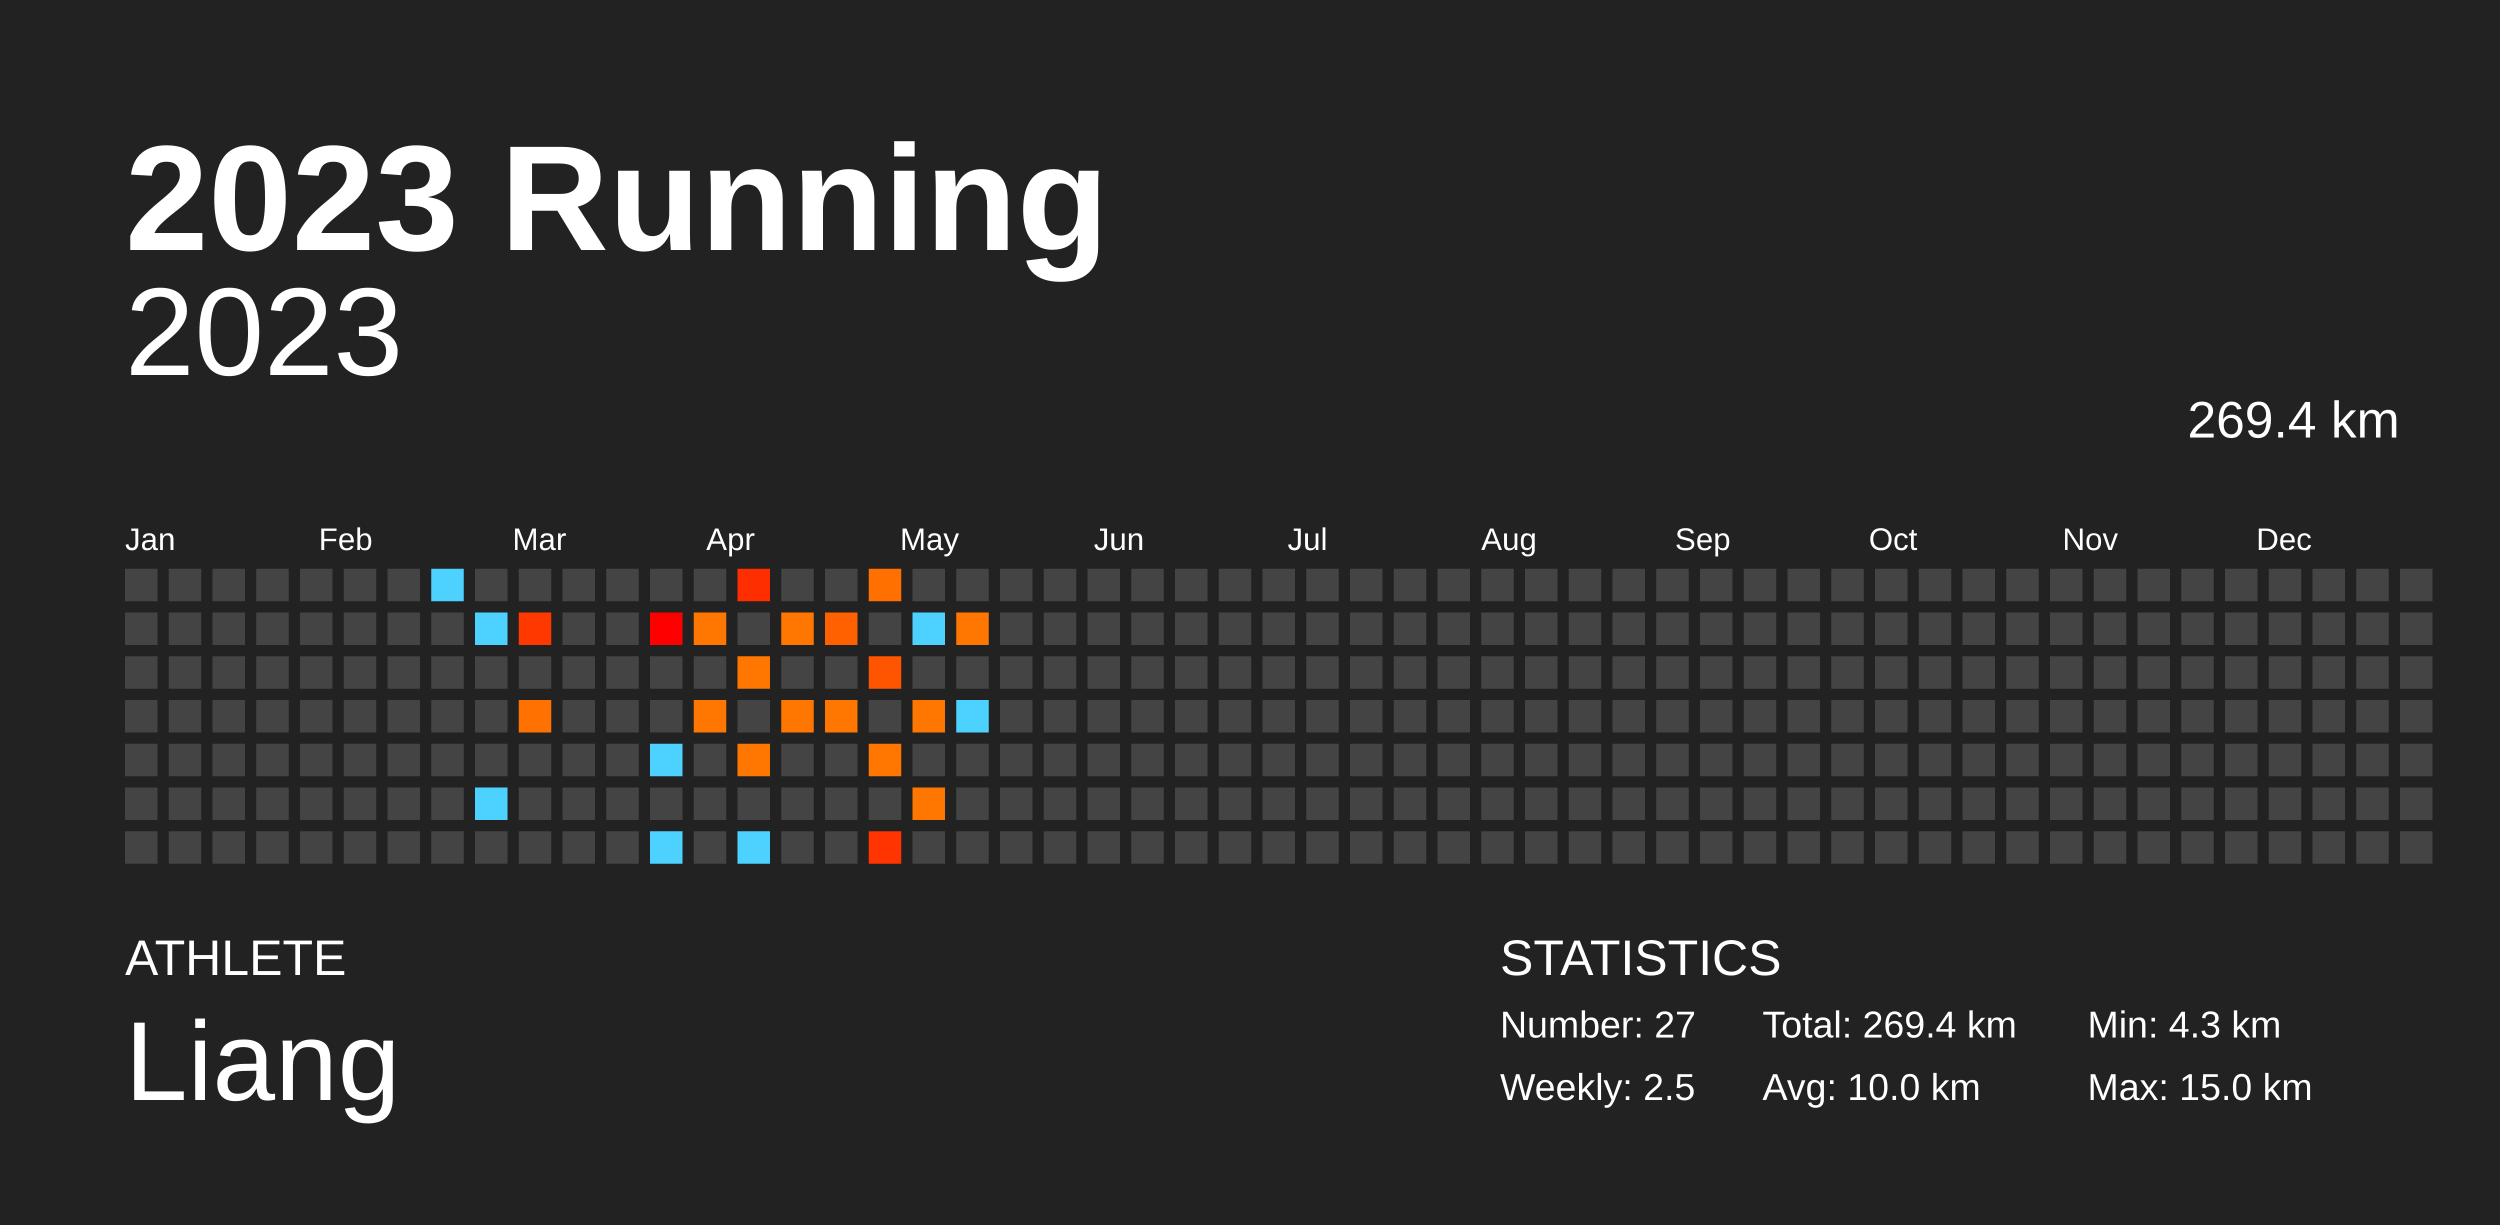
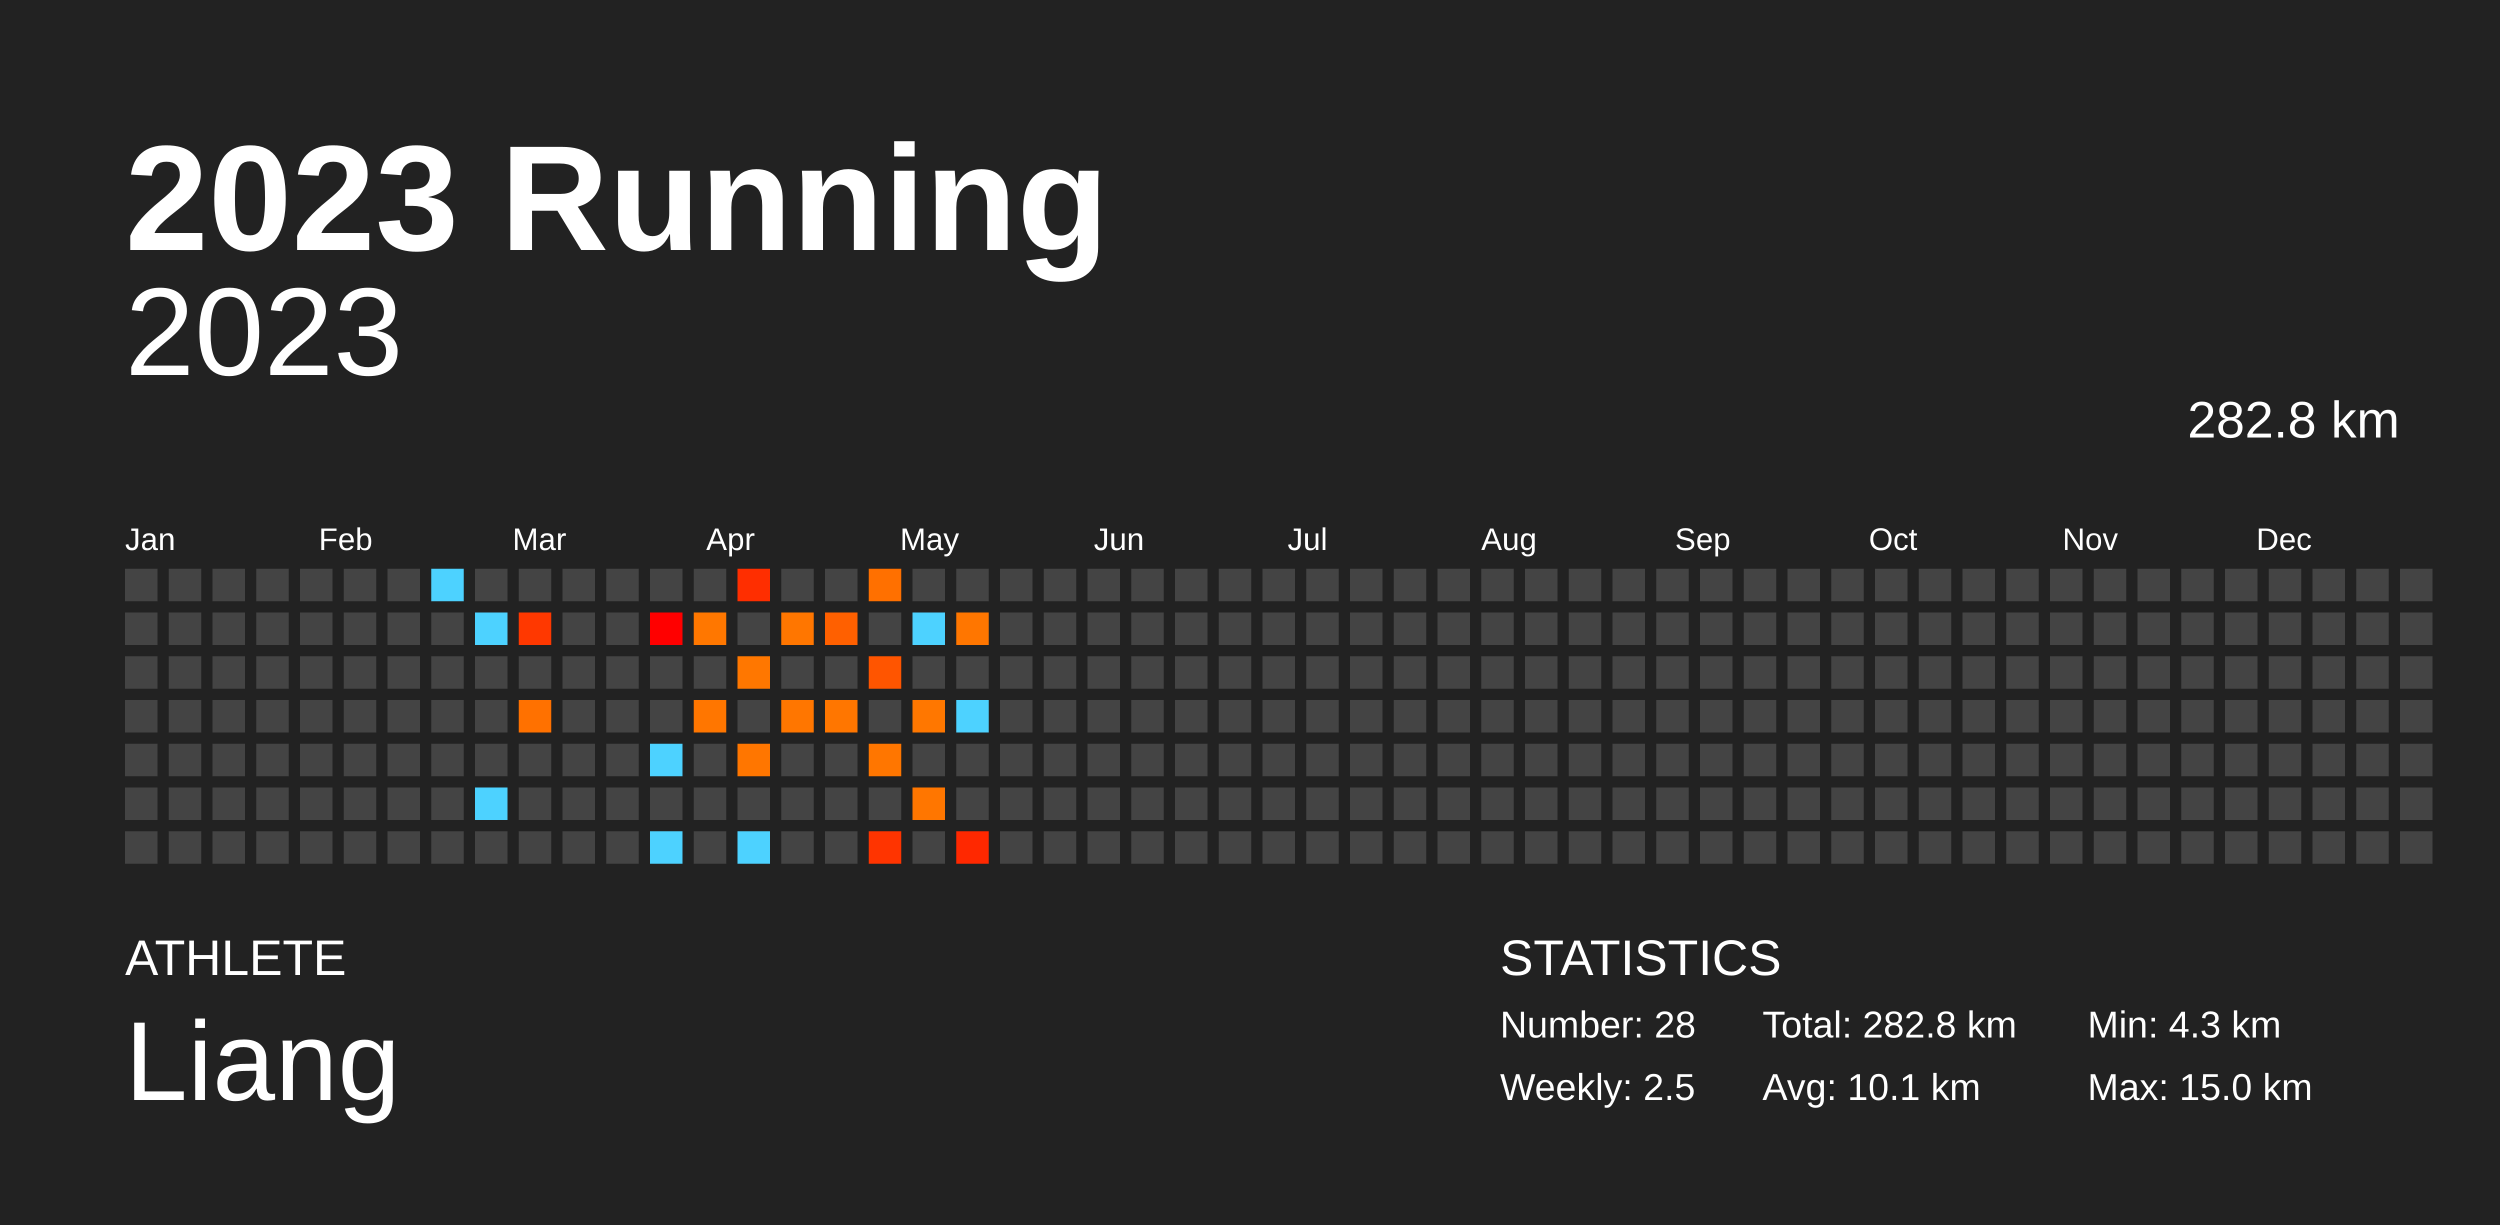
<svg xmlns="http://www.w3.org/2000/svg" baseProfile="full" height="98mm" version="1.1" viewBox="0,0,200,98" width="200mm">
  <defs />
  <rect fill="#222222" height="98" width="200" x="0" y="0" />
  <text fill="#FFFFFF" style="font-size:12px; font-family:Arial; font-weight:bold;" x="10" y="20">2023 Running</text>
  <text fill="#FFFFFF" style="font-size:4px; font-family:Arial" x="10" y="78">ATHLETE</text>
  <text fill="#FFFFFF" style="font-size:9px; font-family:Arial" x="10" y="88">Liang</text>
  <text fill="#FFFFFF" style="font-size:4px; font-family:Arial" x="120" y="78">STATISTICS</text>
-   <text fill="#FFFFFF" style="font-size:3px; font-family:Arial" x="120" y="83">Number: 27</text>
+   <text fill="#FFFFFF" style="font-size:3px; font-family:Arial" x="120" y="83">Number: 28</text>
  <text fill="#FFFFFF" style="font-size:3px; font-family:Arial" x="120" y="88">Weekly: 2.5</text>
-   <text fill="#FFFFFF" style="font-size:3px; font-family:Arial" x="141" y="83">Total: 269.4 km</text>
-   <text fill="#FFFFFF" style="font-size:3px; font-family:Arial" x="141" y="88">Avg: 10.0 km</text>
+   <text fill="#FFFFFF" style="font-size:3px; font-family:Arial" x="141" y="83">Total: 282.8 km</text>
+   <text fill="#FFFFFF" style="font-size:3px; font-family:Arial" x="141" y="88">Avg: 10.1 km</text>
  <text fill="#FFFFFF" style="font-size:3px; font-family:Arial" x="167" y="83">Min: 4.3 km</text>
  <text fill="#FFFFFF" style="font-size:3px; font-family:Arial" x="167" y="88">Max: 15.0 km</text>
  <text alignment-baseline="hanging" fill="#FFFFFF" style="font-size:10.0px; font-family:Arial;" x="10" y="30">2023</text>
-   <text alignment-baseline="hanging" fill="#FFFFFF" style="font-size:4.125px; font-family:Arial;" x="175" y="35">269.4 km</text>
+   <text alignment-baseline="hanging" fill="#FFFFFF" style="font-size:4.125px; font-family:Arial;" x="175" y="35">282.8 km</text>
  <text fill="#FFFFFF" style="font-size:2.5px; font-family:Arial" x="10.0" y="44">Jan</text>
  <text fill="#FFFFFF" style="font-size:2.5px; font-family:Arial" x="25.5" y="44">Feb</text>
  <text fill="#FFFFFF" style="font-size:2.5px; font-family:Arial" x="41.0" y="44">Mar</text>
  <text fill="#FFFFFF" style="font-size:2.5px; font-family:Arial" x="56.5" y="44">Apr</text>
  <text fill="#FFFFFF" style="font-size:2.5px; font-family:Arial" x="72.0" y="44">May</text>
  <text fill="#FFFFFF" style="font-size:2.5px; font-family:Arial" x="87.5" y="44">Jun</text>
  <text fill="#FFFFFF" style="font-size:2.5px; font-family:Arial" x="103.0" y="44">Jul</text>
  <text fill="#FFFFFF" style="font-size:2.5px; font-family:Arial" x="118.5" y="44">Aug</text>
  <text fill="#FFFFFF" style="font-size:2.5px; font-family:Arial" x="134.0" y="44">Sep</text>
  <text fill="#FFFFFF" style="font-size:2.5px; font-family:Arial" x="149.5" y="44">Oct</text>
  <text fill="#FFFFFF" style="font-size:2.5px; font-family:Arial" x="165.0" y="44">Nov</text>
  <text fill="#FFFFFF" style="font-size:2.5px; font-family:Arial" x="180.5" y="44">Dec</text>
  <rect fill="#444444" height="2.6" width="2.6" x="10.0" y="45.5" />
  <rect fill="#444444" height="2.6" width="2.6" x="10.0" y="49.0" />
  <rect fill="#444444" height="2.6" width="2.6" x="10.0" y="52.5" />
  <rect fill="#444444" height="2.6" width="2.6" x="10.0" y="56.0" />
  <rect fill="#444444" height="2.6" width="2.6" x="10.0" y="59.5" />
  <rect fill="#444444" height="2.6" width="2.6" x="10.0" y="63.0" />
  <rect fill="#444444" height="2.6" width="2.6" x="10.0" y="66.5" />
  <rect fill="#444444" height="2.6" width="2.6" x="13.5" y="45.5" />
  <rect fill="#444444" height="2.6" width="2.6" x="13.5" y="49.0" />
  <rect fill="#444444" height="2.6" width="2.6" x="13.5" y="52.5" />
  <rect fill="#444444" height="2.6" width="2.6" x="13.5" y="56.0" />
  <rect fill="#444444" height="2.6" width="2.6" x="13.5" y="59.5" />
  <rect fill="#444444" height="2.6" width="2.6" x="13.5" y="63.0" />
  <rect fill="#444444" height="2.6" width="2.6" x="13.5" y="66.5" />
  <rect fill="#444444" height="2.6" width="2.6" x="17.0" y="45.5" />
  <rect fill="#444444" height="2.6" width="2.6" x="17.0" y="49.0" />
  <rect fill="#444444" height="2.6" width="2.6" x="17.0" y="52.5" />
  <rect fill="#444444" height="2.6" width="2.6" x="17.0" y="56.0" />
  <rect fill="#444444" height="2.6" width="2.6" x="17.0" y="59.5" />
  <rect fill="#444444" height="2.6" width="2.6" x="17.0" y="63.0" />
  <rect fill="#444444" height="2.6" width="2.6" x="17.0" y="66.5" />
  <rect fill="#444444" height="2.6" width="2.6" x="20.5" y="45.5" />
  <rect fill="#444444" height="2.6" width="2.6" x="20.5" y="49.0" />
  <rect fill="#444444" height="2.6" width="2.6" x="20.5" y="52.5" />
  <rect fill="#444444" height="2.6" width="2.6" x="20.5" y="56.0" />
  <rect fill="#444444" height="2.6" width="2.6" x="20.5" y="59.5" />
  <rect fill="#444444" height="2.6" width="2.6" x="20.5" y="63.0" />
  <rect fill="#444444" height="2.6" width="2.6" x="20.5" y="66.5" />
  <rect fill="#444444" height="2.6" width="2.6" x="24.0" y="45.5" />
  <rect fill="#444444" height="2.6" width="2.6" x="24.0" y="49.0" />
  <rect fill="#444444" height="2.6" width="2.6" x="24.0" y="52.5" />
  <rect fill="#444444" height="2.6" width="2.6" x="24.0" y="56.0" />
  <rect fill="#444444" height="2.6" width="2.6" x="24.0" y="59.5" />
  <rect fill="#444444" height="2.6" width="2.6" x="24.0" y="63.0" />
  <rect fill="#444444" height="2.6" width="2.6" x="24.0" y="66.5" />
  <rect fill="#444444" height="2.6" width="2.6" x="27.5" y="45.5" />
  <rect fill="#444444" height="2.6" width="2.6" x="27.5" y="49.0" />
  <rect fill="#444444" height="2.6" width="2.6" x="27.5" y="52.5" />
  <rect fill="#444444" height="2.6" width="2.6" x="27.5" y="56.0" />
  <rect fill="#444444" height="2.6" width="2.6" x="27.5" y="59.5" />
  <rect fill="#444444" height="2.6" width="2.6" x="27.5" y="63.0" />
  <rect fill="#444444" height="2.6" width="2.6" x="27.5" y="66.5" />
  <rect fill="#444444" height="2.6" width="2.6" x="31.0" y="45.5" />
  <rect fill="#444444" height="2.6" width="2.6" x="31.0" y="49.0" />
  <rect fill="#444444" height="2.6" width="2.6" x="31.0" y="52.5" />
  <rect fill="#444444" height="2.6" width="2.6" x="31.0" y="56.0" />
  <rect fill="#444444" height="2.6" width="2.6" x="31.0" y="59.5" />
  <rect fill="#444444" height="2.6" width="2.6" x="31.0" y="63.0" />
  <rect fill="#444444" height="2.6" width="2.6" x="31.0" y="66.5" />
  <rect fill="#4dd2ff" height="2.6" width="2.6" x="34.5" y="45.5" />
  <rect fill="#444444" height="2.6" width="2.6" x="34.5" y="49.0" />
  <rect fill="#444444" height="2.6" width="2.6" x="34.5" y="52.5" />
  <rect fill="#444444" height="2.6" width="2.6" x="34.5" y="56.0" />
  <rect fill="#444444" height="2.6" width="2.6" x="34.5" y="59.5" />
  <rect fill="#444444" height="2.6" width="2.6" x="34.5" y="63.0" />
  <rect fill="#444444" height="2.6" width="2.6" x="34.5" y="66.5" />
  <rect fill="#444444" height="2.6" width="2.6" x="38.0" y="45.5" />
  <rect fill="#4dd2ff" height="2.6" width="2.6" x="38.0" y="49.0" />
  <rect fill="#444444" height="2.6" width="2.6" x="38.0" y="52.5" />
  <rect fill="#444444" height="2.6" width="2.6" x="38.0" y="56.0" />
  <rect fill="#444444" height="2.6" width="2.6" x="38.0" y="59.5" />
  <rect fill="#4dd2ff" height="2.6" width="2.6" x="38.0" y="63.0" />
  <rect fill="#444444" height="2.6" width="2.6" x="38.0" y="66.5" />
  <rect fill="#444444" height="2.6" width="2.6" x="41.5" y="45.5" />
  <rect fill="#ff3800" height="2.6" width="2.6" x="41.5" y="49.0" />
  <rect fill="#444444" height="2.6" width="2.6" x="41.5" y="52.5" />
  <rect fill="#ff7100" height="2.6" width="2.6" x="41.5" y="56.0" />
  <rect fill="#444444" height="2.6" width="2.6" x="41.5" y="59.5" />
  <rect fill="#444444" height="2.6" width="2.6" x="41.5" y="63.0" />
  <rect fill="#444444" height="2.6" width="2.6" x="41.5" y="66.5" />
  <rect fill="#444444" height="2.6" width="2.6" x="45.0" y="45.5" />
  <rect fill="#444444" height="2.6" width="2.6" x="45.0" y="49.0" />
  <rect fill="#444444" height="2.6" width="2.6" x="45.0" y="52.5" />
  <rect fill="#444444" height="2.6" width="2.6" x="45.0" y="56.0" />
  <rect fill="#444444" height="2.6" width="2.6" x="45.0" y="59.5" />
  <rect fill="#444444" height="2.6" width="2.6" x="45.0" y="63.0" />
  <rect fill="#444444" height="2.6" width="2.6" x="45.0" y="66.5" />
  <rect fill="#444444" height="2.6" width="2.6" x="48.5" y="45.5" />
  <rect fill="#444444" height="2.6" width="2.6" x="48.5" y="49.0" />
  <rect fill="#444444" height="2.6" width="2.6" x="48.5" y="52.5" />
  <rect fill="#444444" height="2.6" width="2.6" x="48.5" y="56.0" />
  <rect fill="#444444" height="2.6" width="2.6" x="48.5" y="59.5" />
  <rect fill="#444444" height="2.6" width="2.6" x="48.5" y="63.0" />
  <rect fill="#444444" height="2.6" width="2.6" x="48.5" y="66.5" />
  <rect fill="#444444" height="2.6" width="2.6" x="52.0" y="45.5" />
  <rect fill="#ff0000" height="2.6" width="2.6" x="52.0" y="49.0" />
  <rect fill="#444444" height="2.6" width="2.6" x="52.0" y="52.5" />
  <rect fill="#444444" height="2.6" width="2.6" x="52.0" y="56.0" />
  <rect fill="#4dd2ff" height="2.6" width="2.6" x="52.0" y="59.5" />
  <rect fill="#444444" height="2.6" width="2.6" x="52.0" y="63.0" />
  <rect fill="#4dd2ff" height="2.6" width="2.6" x="52.0" y="66.5" />
  <rect fill="#444444" height="2.6" width="2.6" x="55.5" y="45.5" />
  <rect fill="#ff7700" height="2.6" width="2.6" x="55.5" y="49.0" />
  <rect fill="#444444" height="2.6" width="2.6" x="55.5" y="52.5" />
  <rect fill="#ff7600" height="2.6" width="2.6" x="55.5" y="56.0" />
  <rect fill="#444444" height="2.6" width="2.6" x="55.5" y="59.5" />
  <rect fill="#444444" height="2.6" width="2.6" x="55.5" y="63.0" />
  <rect fill="#444444" height="2.6" width="2.6" x="55.5" y="66.5" />
  <rect fill="#ff2e00" height="2.6" width="2.6" x="59.0" y="45.5" />
  <rect fill="#444444" height="2.6" width="2.6" x="59.0" y="49.0" />
  <rect fill="#ff7700" height="2.6" width="2.6" x="59.0" y="52.5" />
  <rect fill="#444444" height="2.6" width="2.6" x="59.0" y="56.0" />
  <rect fill="#ff7600" height="2.6" width="2.6" x="59.0" y="59.5" />
  <rect fill="#444444" height="2.6" width="2.6" x="59.0" y="63.0" />
  <rect fill="#4dd2ff" height="2.6" width="2.6" x="59.0" y="66.5" />
  <rect fill="#444444" height="2.6" width="2.6" x="62.5" y="45.5" />
  <rect fill="#ff7600" height="2.6" width="2.6" x="62.5" y="49.0" />
  <rect fill="#444444" height="2.6" width="2.6" x="62.5" y="52.5" />
  <rect fill="#ff7600" height="2.6" width="2.6" x="62.5" y="56.0" />
  <rect fill="#444444" height="2.6" width="2.6" x="62.5" y="59.5" />
  <rect fill="#444444" height="2.6" width="2.6" x="62.5" y="63.0" />
  <rect fill="#444444" height="2.6" width="2.6" x="62.5" y="66.5" />
  <rect fill="#444444" height="2.6" width="2.6" x="66.0" y="45.5" />
  <rect fill="#ff6000" height="2.6" width="2.6" x="66.0" y="49.0" />
  <rect fill="#444444" height="2.6" width="2.6" x="66.0" y="52.5" />
  <rect fill="#ff7600" height="2.6" width="2.6" x="66.0" y="56.0" />
  <rect fill="#444444" height="2.6" width="2.6" x="66.0" y="59.5" />
  <rect fill="#444444" height="2.6" width="2.6" x="66.0" y="63.0" />
  <rect fill="#444444" height="2.6" width="2.6" x="66.0" y="66.5" />
  <rect fill="#ff7000" height="2.6" width="2.6" x="69.5" y="45.5" />
  <rect fill="#444444" height="2.6" width="2.6" x="69.5" y="49.0" />
  <rect fill="#ff5500" height="2.6" width="2.6" x="69.5" y="52.5" />
  <rect fill="#444444" height="2.6" width="2.6" x="69.5" y="56.0" />
  <rect fill="#ff7600" height="2.6" width="2.6" x="69.5" y="59.5" />
  <rect fill="#444444" height="2.6" width="2.6" x="69.5" y="63.0" />
  <rect fill="#ff3400" height="2.6" width="2.6" x="69.5" y="66.5" />
  <rect fill="#444444" height="2.6" width="2.6" x="73.0" y="45.5" />
  <rect fill="#4dd2ff" height="2.6" width="2.6" x="73.0" y="49.0" />
  <rect fill="#444444" height="2.6" width="2.6" x="73.0" y="52.5" />
  <rect fill="#ff7700" height="2.6" width="2.6" x="73.0" y="56.0" />
  <rect fill="#444444" height="2.6" width="2.6" x="73.0" y="59.5" />
  <rect fill="#ff7600" height="2.6" width="2.6" x="73.0" y="63.0" />
  <rect fill="#444444" height="2.6" width="2.6" x="73.0" y="66.5" />
  <rect fill="#444444" height="2.6" width="2.6" x="76.5" y="45.5" />
  <rect fill="#ff7600" height="2.6" width="2.6" x="76.5" y="49.0" />
  <rect fill="#444444" height="2.6" width="2.6" x="76.5" y="52.5" />
  <rect fill="#4dd2ff" height="2.6" width="2.6" x="76.5" y="56.0" />
  <rect fill="#444444" height="2.6" width="2.6" x="76.5" y="59.5" />
  <rect fill="#444444" height="2.6" width="2.6" x="76.5" y="63.0" />
-   <rect fill="#444444" height="2.6" width="2.6" x="76.5" y="66.5" />
+   <rect fill="#ff2800" height="2.6" width="2.6" x="76.5" y="66.5" />
  <rect fill="#444444" height="2.6" width="2.6" x="80.0" y="45.5" />
  <rect fill="#444444" height="2.6" width="2.6" x="80.0" y="49.0" />
  <rect fill="#444444" height="2.6" width="2.6" x="80.0" y="52.5" />
  <rect fill="#444444" height="2.6" width="2.6" x="80.0" y="56.0" />
  <rect fill="#444444" height="2.6" width="2.6" x="80.0" y="59.5" />
  <rect fill="#444444" height="2.6" width="2.6" x="80.0" y="63.0" />
  <rect fill="#444444" height="2.6" width="2.6" x="80.0" y="66.5" />
  <rect fill="#444444" height="2.6" width="2.6" x="83.5" y="45.5" />
  <rect fill="#444444" height="2.6" width="2.6" x="83.5" y="49.0" />
  <rect fill="#444444" height="2.6" width="2.6" x="83.5" y="52.5" />
  <rect fill="#444444" height="2.6" width="2.6" x="83.5" y="56.0" />
  <rect fill="#444444" height="2.6" width="2.6" x="83.5" y="59.5" />
  <rect fill="#444444" height="2.6" width="2.6" x="83.5" y="63.0" />
  <rect fill="#444444" height="2.6" width="2.6" x="83.5" y="66.5" />
  <rect fill="#444444" height="2.6" width="2.6" x="87.0" y="45.5" />
  <rect fill="#444444" height="2.6" width="2.6" x="87.0" y="49.0" />
  <rect fill="#444444" height="2.6" width="2.6" x="87.0" y="52.5" />
  <rect fill="#444444" height="2.6" width="2.6" x="87.0" y="56.0" />
  <rect fill="#444444" height="2.6" width="2.6" x="87.0" y="59.5" />
  <rect fill="#444444" height="2.6" width="2.6" x="87.0" y="63.0" />
  <rect fill="#444444" height="2.6" width="2.6" x="87.0" y="66.5" />
  <rect fill="#444444" height="2.6" width="2.6" x="90.5" y="45.5" />
  <rect fill="#444444" height="2.6" width="2.6" x="90.5" y="49.0" />
  <rect fill="#444444" height="2.6" width="2.6" x="90.5" y="52.5" />
  <rect fill="#444444" height="2.6" width="2.6" x="90.5" y="56.0" />
  <rect fill="#444444" height="2.6" width="2.6" x="90.5" y="59.5" />
  <rect fill="#444444" height="2.6" width="2.6" x="90.5" y="63.0" />
  <rect fill="#444444" height="2.6" width="2.6" x="90.5" y="66.5" />
  <rect fill="#444444" height="2.6" width="2.6" x="94.0" y="45.5" />
  <rect fill="#444444" height="2.6" width="2.6" x="94.0" y="49.0" />
  <rect fill="#444444" height="2.6" width="2.6" x="94.0" y="52.5" />
  <rect fill="#444444" height="2.6" width="2.6" x="94.0" y="56.0" />
  <rect fill="#444444" height="2.6" width="2.6" x="94.0" y="59.5" />
  <rect fill="#444444" height="2.6" width="2.6" x="94.0" y="63.0" />
  <rect fill="#444444" height="2.6" width="2.6" x="94.0" y="66.5" />
  <rect fill="#444444" height="2.6" width="2.6" x="97.5" y="45.5" />
  <rect fill="#444444" height="2.6" width="2.6" x="97.5" y="49.0" />
  <rect fill="#444444" height="2.6" width="2.6" x="97.5" y="52.5" />
  <rect fill="#444444" height="2.6" width="2.6" x="97.5" y="56.0" />
  <rect fill="#444444" height="2.6" width="2.6" x="97.5" y="59.5" />
  <rect fill="#444444" height="2.6" width="2.6" x="97.5" y="63.0" />
  <rect fill="#444444" height="2.6" width="2.6" x="97.5" y="66.5" />
  <rect fill="#444444" height="2.6" width="2.6" x="101.0" y="45.5" />
  <rect fill="#444444" height="2.6" width="2.6" x="101.0" y="49.0" />
  <rect fill="#444444" height="2.6" width="2.6" x="101.0" y="52.5" />
  <rect fill="#444444" height="2.6" width="2.6" x="101.0" y="56.0" />
  <rect fill="#444444" height="2.6" width="2.6" x="101.0" y="59.5" />
  <rect fill="#444444" height="2.6" width="2.6" x="101.0" y="63.0" />
  <rect fill="#444444" height="2.6" width="2.6" x="101.0" y="66.5" />
  <rect fill="#444444" height="2.6" width="2.6" x="104.5" y="45.5" />
  <rect fill="#444444" height="2.6" width="2.6" x="104.5" y="49.0" />
  <rect fill="#444444" height="2.6" width="2.6" x="104.5" y="52.5" />
  <rect fill="#444444" height="2.6" width="2.6" x="104.5" y="56.0" />
  <rect fill="#444444" height="2.6" width="2.6" x="104.5" y="59.5" />
  <rect fill="#444444" height="2.6" width="2.6" x="104.5" y="63.0" />
  <rect fill="#444444" height="2.6" width="2.6" x="104.5" y="66.5" />
  <rect fill="#444444" height="2.6" width="2.6" x="108.0" y="45.5" />
  <rect fill="#444444" height="2.6" width="2.6" x="108.0" y="49.0" />
  <rect fill="#444444" height="2.6" width="2.6" x="108.0" y="52.5" />
  <rect fill="#444444" height="2.6" width="2.6" x="108.0" y="56.0" />
  <rect fill="#444444" height="2.6" width="2.6" x="108.0" y="59.5" />
  <rect fill="#444444" height="2.6" width="2.6" x="108.0" y="63.0" />
  <rect fill="#444444" height="2.6" width="2.6" x="108.0" y="66.5" />
  <rect fill="#444444" height="2.6" width="2.6" x="111.5" y="45.5" />
  <rect fill="#444444" height="2.6" width="2.6" x="111.5" y="49.0" />
  <rect fill="#444444" height="2.6" width="2.6" x="111.5" y="52.5" />
  <rect fill="#444444" height="2.6" width="2.6" x="111.5" y="56.0" />
  <rect fill="#444444" height="2.6" width="2.6" x="111.5" y="59.5" />
  <rect fill="#444444" height="2.6" width="2.6" x="111.5" y="63.0" />
  <rect fill="#444444" height="2.6" width="2.6" x="111.5" y="66.5" />
  <rect fill="#444444" height="2.6" width="2.6" x="115.0" y="45.5" />
  <rect fill="#444444" height="2.6" width="2.6" x="115.0" y="49.0" />
  <rect fill="#444444" height="2.6" width="2.6" x="115.0" y="52.5" />
  <rect fill="#444444" height="2.6" width="2.6" x="115.0" y="56.0" />
  <rect fill="#444444" height="2.6" width="2.6" x="115.0" y="59.5" />
  <rect fill="#444444" height="2.6" width="2.6" x="115.0" y="63.0" />
  <rect fill="#444444" height="2.6" width="2.6" x="115.0" y="66.5" />
  <rect fill="#444444" height="2.6" width="2.6" x="118.5" y="45.5" />
  <rect fill="#444444" height="2.6" width="2.6" x="118.5" y="49.0" />
  <rect fill="#444444" height="2.6" width="2.6" x="118.5" y="52.5" />
  <rect fill="#444444" height="2.6" width="2.6" x="118.5" y="56.0" />
  <rect fill="#444444" height="2.6" width="2.6" x="118.5" y="59.5" />
  <rect fill="#444444" height="2.6" width="2.6" x="118.5" y="63.0" />
  <rect fill="#444444" height="2.6" width="2.6" x="118.5" y="66.5" />
  <rect fill="#444444" height="2.6" width="2.6" x="122.0" y="45.5" />
  <rect fill="#444444" height="2.6" width="2.6" x="122.0" y="49.0" />
  <rect fill="#444444" height="2.6" width="2.6" x="122.0" y="52.5" />
  <rect fill="#444444" height="2.6" width="2.6" x="122.0" y="56.0" />
  <rect fill="#444444" height="2.6" width="2.6" x="122.0" y="59.5" />
  <rect fill="#444444" height="2.6" width="2.6" x="122.0" y="63.0" />
  <rect fill="#444444" height="2.6" width="2.6" x="122.0" y="66.5" />
  <rect fill="#444444" height="2.6" width="2.6" x="125.5" y="45.5" />
  <rect fill="#444444" height="2.6" width="2.6" x="125.5" y="49.0" />
  <rect fill="#444444" height="2.6" width="2.6" x="125.5" y="52.5" />
  <rect fill="#444444" height="2.6" width="2.6" x="125.5" y="56.0" />
  <rect fill="#444444" height="2.6" width="2.6" x="125.5" y="59.5" />
  <rect fill="#444444" height="2.6" width="2.6" x="125.5" y="63.0" />
  <rect fill="#444444" height="2.6" width="2.6" x="125.5" y="66.5" />
  <rect fill="#444444" height="2.6" width="2.6" x="129.0" y="45.5" />
  <rect fill="#444444" height="2.6" width="2.6" x="129.0" y="49.0" />
  <rect fill="#444444" height="2.6" width="2.6" x="129.0" y="52.5" />
  <rect fill="#444444" height="2.6" width="2.6" x="129.0" y="56.0" />
  <rect fill="#444444" height="2.6" width="2.6" x="129.0" y="59.5" />
  <rect fill="#444444" height="2.6" width="2.6" x="129.0" y="63.0" />
  <rect fill="#444444" height="2.6" width="2.6" x="129.0" y="66.5" />
  <rect fill="#444444" height="2.6" width="2.6" x="132.5" y="45.5" />
  <rect fill="#444444" height="2.6" width="2.6" x="132.5" y="49.0" />
  <rect fill="#444444" height="2.6" width="2.6" x="132.5" y="52.5" />
  <rect fill="#444444" height="2.6" width="2.6" x="132.5" y="56.0" />
  <rect fill="#444444" height="2.6" width="2.6" x="132.5" y="59.5" />
  <rect fill="#444444" height="2.6" width="2.6" x="132.5" y="63.0" />
  <rect fill="#444444" height="2.6" width="2.6" x="132.5" y="66.5" />
  <rect fill="#444444" height="2.6" width="2.6" x="136.0" y="45.5" />
  <rect fill="#444444" height="2.6" width="2.6" x="136.0" y="49.0" />
  <rect fill="#444444" height="2.6" width="2.6" x="136.0" y="52.5" />
  <rect fill="#444444" height="2.6" width="2.6" x="136.0" y="56.0" />
  <rect fill="#444444" height="2.6" width="2.6" x="136.0" y="59.5" />
  <rect fill="#444444" height="2.6" width="2.6" x="136.0" y="63.0" />
  <rect fill="#444444" height="2.6" width="2.6" x="136.0" y="66.5" />
  <rect fill="#444444" height="2.6" width="2.6" x="139.5" y="45.5" />
  <rect fill="#444444" height="2.6" width="2.6" x="139.5" y="49.0" />
  <rect fill="#444444" height="2.6" width="2.6" x="139.5" y="52.5" />
  <rect fill="#444444" height="2.6" width="2.6" x="139.5" y="56.0" />
  <rect fill="#444444" height="2.6" width="2.6" x="139.5" y="59.5" />
  <rect fill="#444444" height="2.6" width="2.6" x="139.5" y="63.0" />
  <rect fill="#444444" height="2.6" width="2.6" x="139.5" y="66.5" />
  <rect fill="#444444" height="2.6" width="2.6" x="143.0" y="45.5" />
  <rect fill="#444444" height="2.6" width="2.6" x="143.0" y="49.0" />
  <rect fill="#444444" height="2.6" width="2.6" x="143.0" y="52.5" />
  <rect fill="#444444" height="2.6" width="2.6" x="143.0" y="56.0" />
  <rect fill="#444444" height="2.6" width="2.6" x="143.0" y="59.5" />
  <rect fill="#444444" height="2.6" width="2.6" x="143.0" y="63.0" />
  <rect fill="#444444" height="2.6" width="2.6" x="143.0" y="66.5" />
  <rect fill="#444444" height="2.6" width="2.6" x="146.5" y="45.5" />
  <rect fill="#444444" height="2.6" width="2.6" x="146.5" y="49.0" />
  <rect fill="#444444" height="2.6" width="2.6" x="146.5" y="52.5" />
  <rect fill="#444444" height="2.6" width="2.6" x="146.5" y="56.0" />
  <rect fill="#444444" height="2.6" width="2.6" x="146.5" y="59.5" />
  <rect fill="#444444" height="2.6" width="2.6" x="146.5" y="63.0" />
  <rect fill="#444444" height="2.6" width="2.6" x="146.5" y="66.5" />
  <rect fill="#444444" height="2.6" width="2.6" x="150.0" y="45.5" />
  <rect fill="#444444" height="2.6" width="2.6" x="150.0" y="49.0" />
  <rect fill="#444444" height="2.6" width="2.6" x="150.0" y="52.5" />
  <rect fill="#444444" height="2.6" width="2.6" x="150.0" y="56.0" />
  <rect fill="#444444" height="2.6" width="2.6" x="150.0" y="59.5" />
  <rect fill="#444444" height="2.6" width="2.6" x="150.0" y="63.0" />
  <rect fill="#444444" height="2.6" width="2.6" x="150.0" y="66.5" />
  <rect fill="#444444" height="2.6" width="2.6" x="153.5" y="45.5" />
  <rect fill="#444444" height="2.6" width="2.6" x="153.5" y="49.0" />
  <rect fill="#444444" height="2.6" width="2.6" x="153.5" y="52.5" />
  <rect fill="#444444" height="2.6" width="2.6" x="153.5" y="56.0" />
  <rect fill="#444444" height="2.6" width="2.6" x="153.5" y="59.5" />
  <rect fill="#444444" height="2.6" width="2.6" x="153.5" y="63.0" />
  <rect fill="#444444" height="2.6" width="2.6" x="153.5" y="66.5" />
  <rect fill="#444444" height="2.6" width="2.6" x="157.0" y="45.5" />
  <rect fill="#444444" height="2.6" width="2.6" x="157.0" y="49.0" />
  <rect fill="#444444" height="2.6" width="2.6" x="157.0" y="52.5" />
  <rect fill="#444444" height="2.6" width="2.6" x="157.0" y="56.0" />
  <rect fill="#444444" height="2.6" width="2.6" x="157.0" y="59.5" />
  <rect fill="#444444" height="2.6" width="2.6" x="157.0" y="63.0" />
  <rect fill="#444444" height="2.6" width="2.6" x="157.0" y="66.5" />
  <rect fill="#444444" height="2.6" width="2.6" x="160.5" y="45.5" />
  <rect fill="#444444" height="2.6" width="2.6" x="160.5" y="49.0" />
  <rect fill="#444444" height="2.6" width="2.6" x="160.5" y="52.5" />
  <rect fill="#444444" height="2.6" width="2.6" x="160.5" y="56.0" />
  <rect fill="#444444" height="2.6" width="2.6" x="160.5" y="59.5" />
  <rect fill="#444444" height="2.6" width="2.6" x="160.5" y="63.0" />
  <rect fill="#444444" height="2.6" width="2.6" x="160.5" y="66.5" />
  <rect fill="#444444" height="2.6" width="2.6" x="164.0" y="45.5" />
  <rect fill="#444444" height="2.6" width="2.6" x="164.0" y="49.0" />
  <rect fill="#444444" height="2.6" width="2.6" x="164.0" y="52.5" />
  <rect fill="#444444" height="2.6" width="2.6" x="164.0" y="56.0" />
  <rect fill="#444444" height="2.6" width="2.6" x="164.0" y="59.5" />
  <rect fill="#444444" height="2.6" width="2.6" x="164.0" y="63.0" />
  <rect fill="#444444" height="2.6" width="2.6" x="164.0" y="66.5" />
  <rect fill="#444444" height="2.6" width="2.6" x="167.5" y="45.5" />
  <rect fill="#444444" height="2.6" width="2.6" x="167.5" y="49.0" />
  <rect fill="#444444" height="2.6" width="2.6" x="167.5" y="52.5" />
  <rect fill="#444444" height="2.6" width="2.6" x="167.5" y="56.0" />
  <rect fill="#444444" height="2.6" width="2.6" x="167.5" y="59.5" />
  <rect fill="#444444" height="2.6" width="2.6" x="167.5" y="63.0" />
  <rect fill="#444444" height="2.6" width="2.6" x="167.5" y="66.5" />
  <rect fill="#444444" height="2.6" width="2.6" x="171.0" y="45.5" />
  <rect fill="#444444" height="2.6" width="2.6" x="171.0" y="49.0" />
  <rect fill="#444444" height="2.6" width="2.6" x="171.0" y="52.5" />
  <rect fill="#444444" height="2.6" width="2.6" x="171.0" y="56.0" />
  <rect fill="#444444" height="2.6" width="2.6" x="171.0" y="59.5" />
  <rect fill="#444444" height="2.6" width="2.6" x="171.0" y="63.0" />
  <rect fill="#444444" height="2.6" width="2.6" x="171.0" y="66.5" />
  <rect fill="#444444" height="2.6" width="2.6" x="174.5" y="45.5" />
  <rect fill="#444444" height="2.6" width="2.6" x="174.5" y="49.0" />
  <rect fill="#444444" height="2.6" width="2.6" x="174.5" y="52.5" />
  <rect fill="#444444" height="2.6" width="2.6" x="174.5" y="56.0" />
  <rect fill="#444444" height="2.6" width="2.6" x="174.5" y="59.5" />
  <rect fill="#444444" height="2.6" width="2.6" x="174.5" y="63.0" />
  <rect fill="#444444" height="2.6" width="2.6" x="174.5" y="66.5" />
  <rect fill="#444444" height="2.6" width="2.6" x="178.0" y="45.5" />
  <rect fill="#444444" height="2.6" width="2.6" x="178.0" y="49.0" />
  <rect fill="#444444" height="2.6" width="2.6" x="178.0" y="52.5" />
  <rect fill="#444444" height="2.6" width="2.6" x="178.0" y="56.0" />
  <rect fill="#444444" height="2.6" width="2.6" x="178.0" y="59.5" />
  <rect fill="#444444" height="2.6" width="2.6" x="178.0" y="63.0" />
  <rect fill="#444444" height="2.6" width="2.6" x="178.0" y="66.5" />
  <rect fill="#444444" height="2.6" width="2.6" x="181.5" y="45.5" />
  <rect fill="#444444" height="2.6" width="2.6" x="181.5" y="49.0" />
  <rect fill="#444444" height="2.6" width="2.6" x="181.5" y="52.5" />
  <rect fill="#444444" height="2.6" width="2.6" x="181.5" y="56.0" />
  <rect fill="#444444" height="2.6" width="2.6" x="181.5" y="59.5" />
  <rect fill="#444444" height="2.6" width="2.6" x="181.5" y="63.0" />
  <rect fill="#444444" height="2.6" width="2.6" x="181.5" y="66.5" />
  <rect fill="#444444" height="2.6" width="2.6" x="185.0" y="45.5" />
  <rect fill="#444444" height="2.6" width="2.6" x="185.0" y="49.0" />
  <rect fill="#444444" height="2.6" width="2.6" x="185.0" y="52.5" />
  <rect fill="#444444" height="2.6" width="2.6" x="185.0" y="56.0" />
  <rect fill="#444444" height="2.6" width="2.6" x="185.0" y="59.5" />
  <rect fill="#444444" height="2.6" width="2.6" x="185.0" y="63.0" />
  <rect fill="#444444" height="2.6" width="2.6" x="185.0" y="66.5" />
  <rect fill="#444444" height="2.6" width="2.6" x="188.5" y="45.5" />
  <rect fill="#444444" height="2.6" width="2.6" x="188.5" y="49.0" />
  <rect fill="#444444" height="2.6" width="2.6" x="188.5" y="52.5" />
  <rect fill="#444444" height="2.6" width="2.6" x="188.5" y="56.0" />
  <rect fill="#444444" height="2.6" width="2.6" x="188.5" y="59.5" />
  <rect fill="#444444" height="2.6" width="2.6" x="188.5" y="63.0" />
  <rect fill="#444444" height="2.6" width="2.6" x="188.5" y="66.5" />
  <rect fill="#444444" height="2.6" width="2.6" x="192.0" y="45.5" />
  <rect fill="#444444" height="2.6" width="2.6" x="192.0" y="49.0" />
  <rect fill="#444444" height="2.6" width="2.6" x="192.0" y="52.5" />
  <rect fill="#444444" height="2.6" width="2.6" x="192.0" y="56.0" />
  <rect fill="#444444" height="2.6" width="2.6" x="192.0" y="59.5" />
  <rect fill="#444444" height="2.6" width="2.6" x="192.0" y="63.0" />
  <rect fill="#444444" height="2.6" width="2.6" x="192.0" y="66.5" />
</svg>
